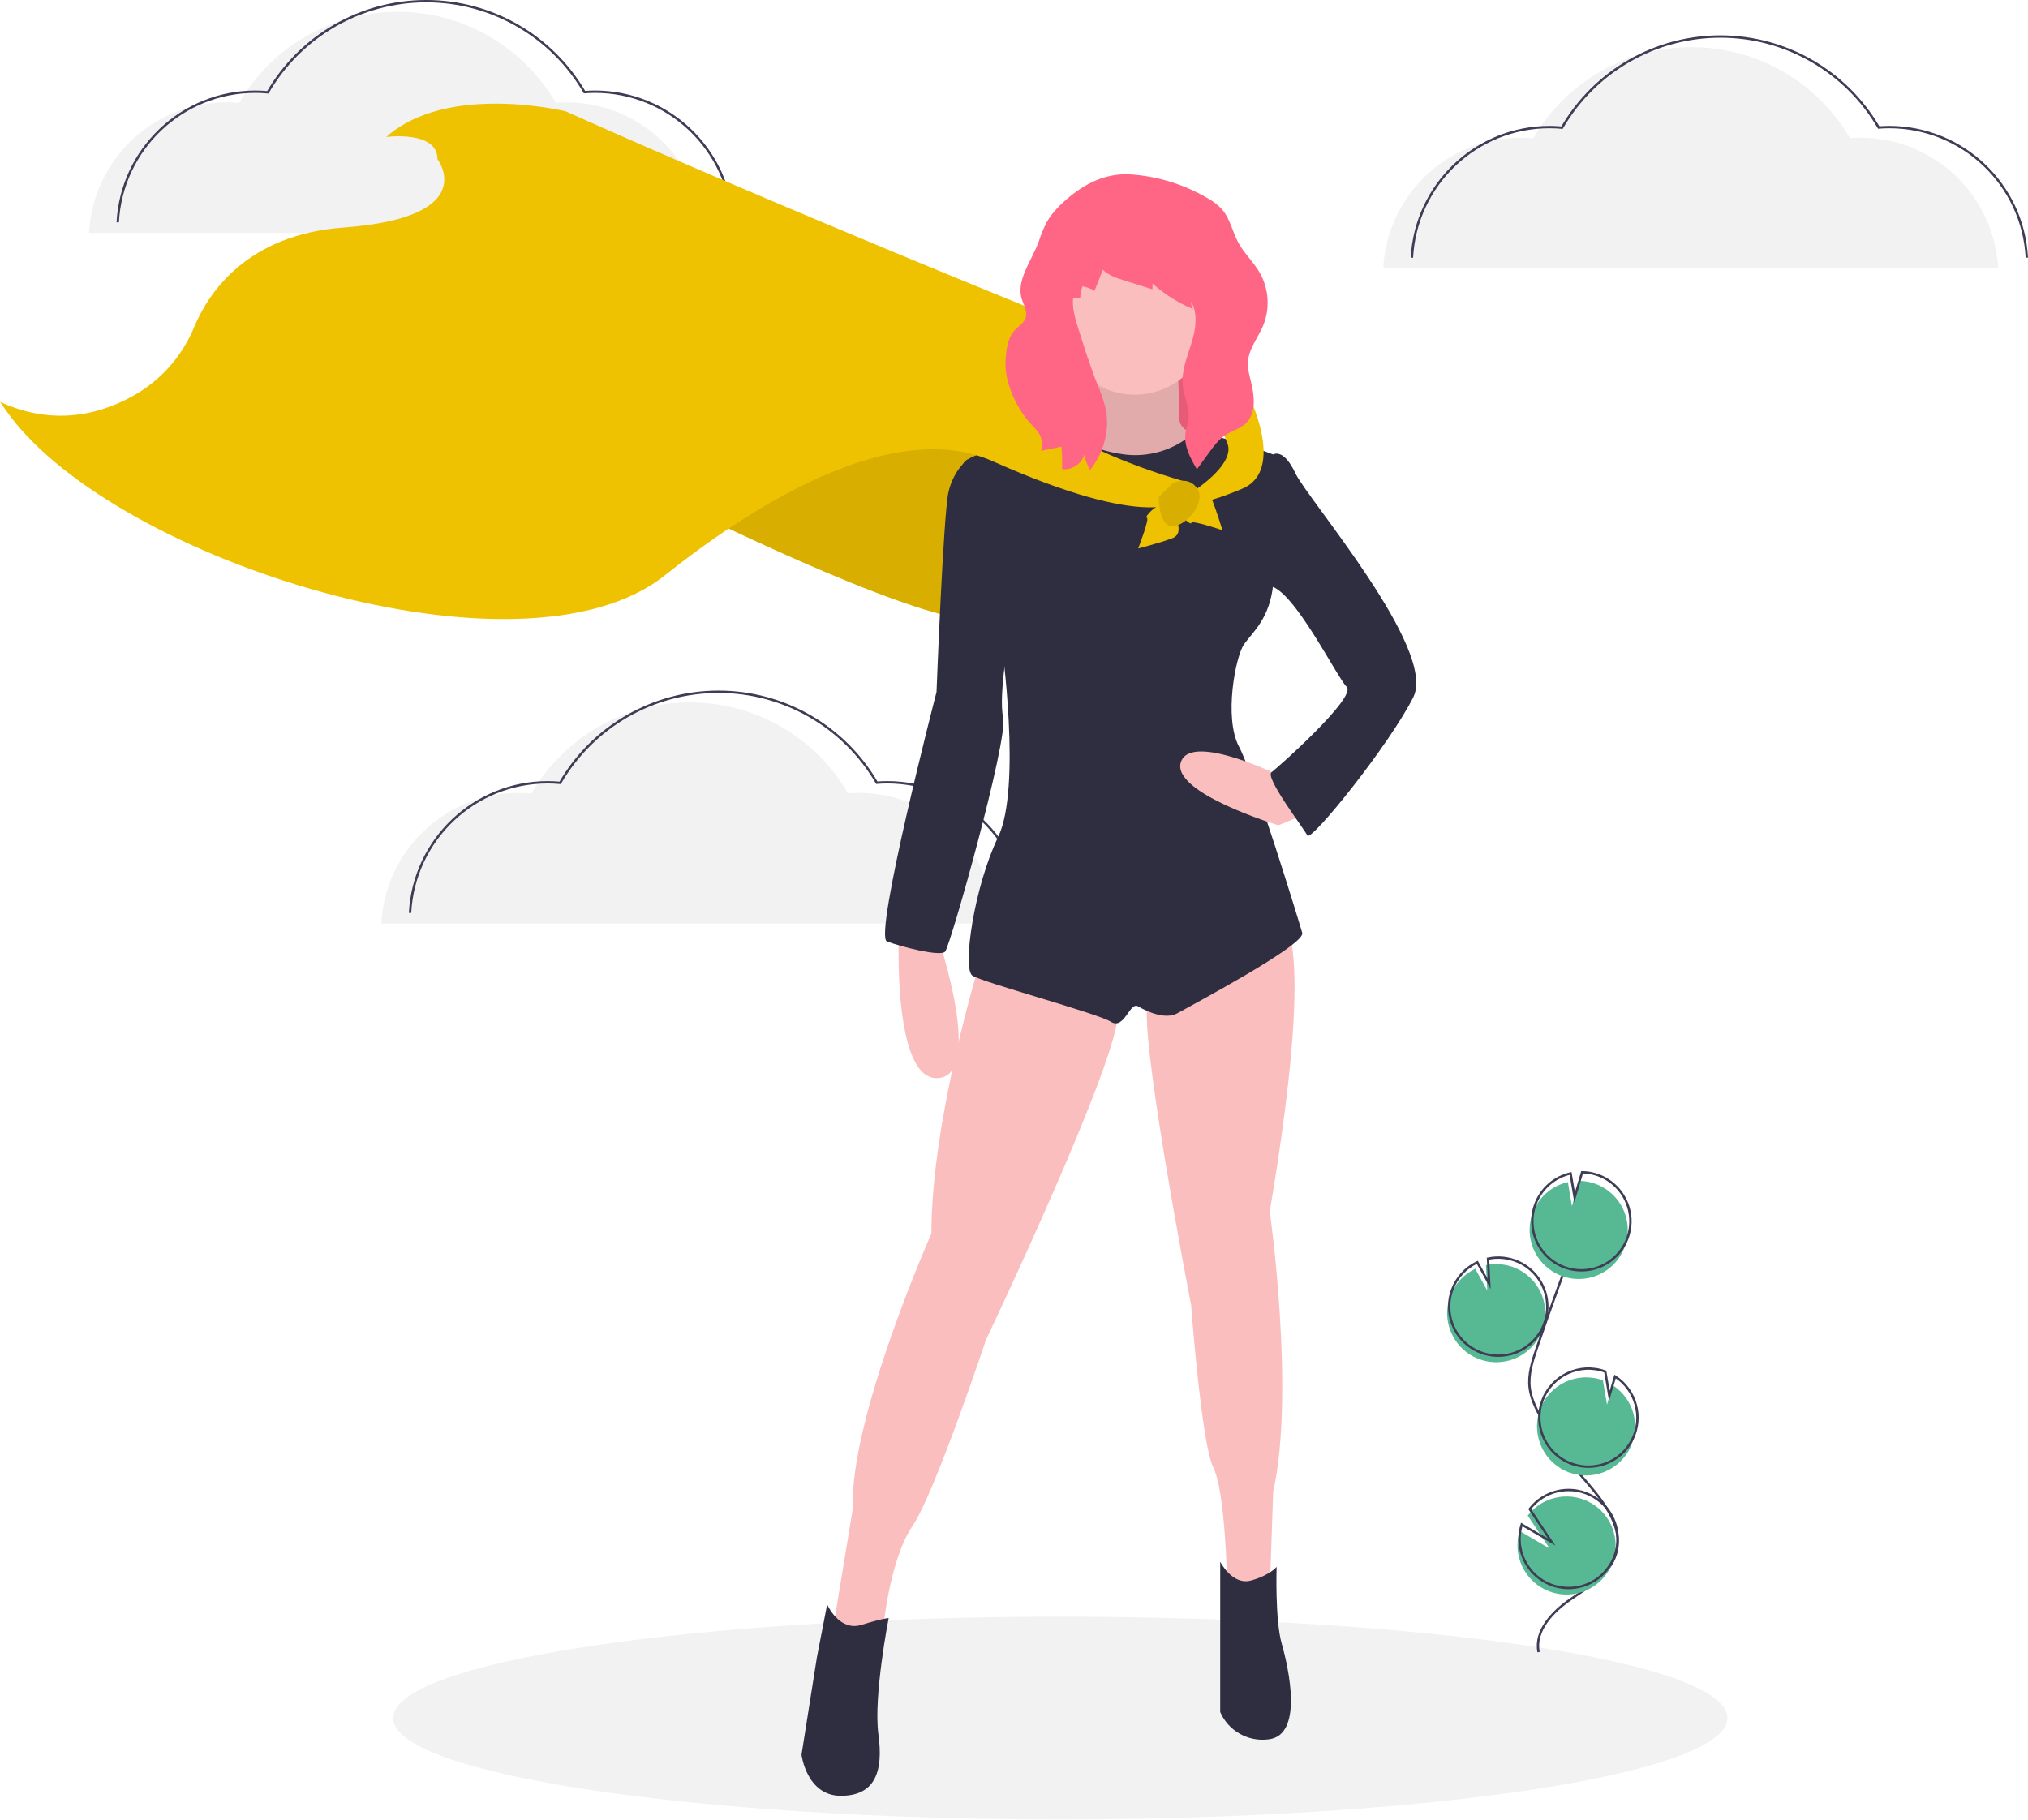
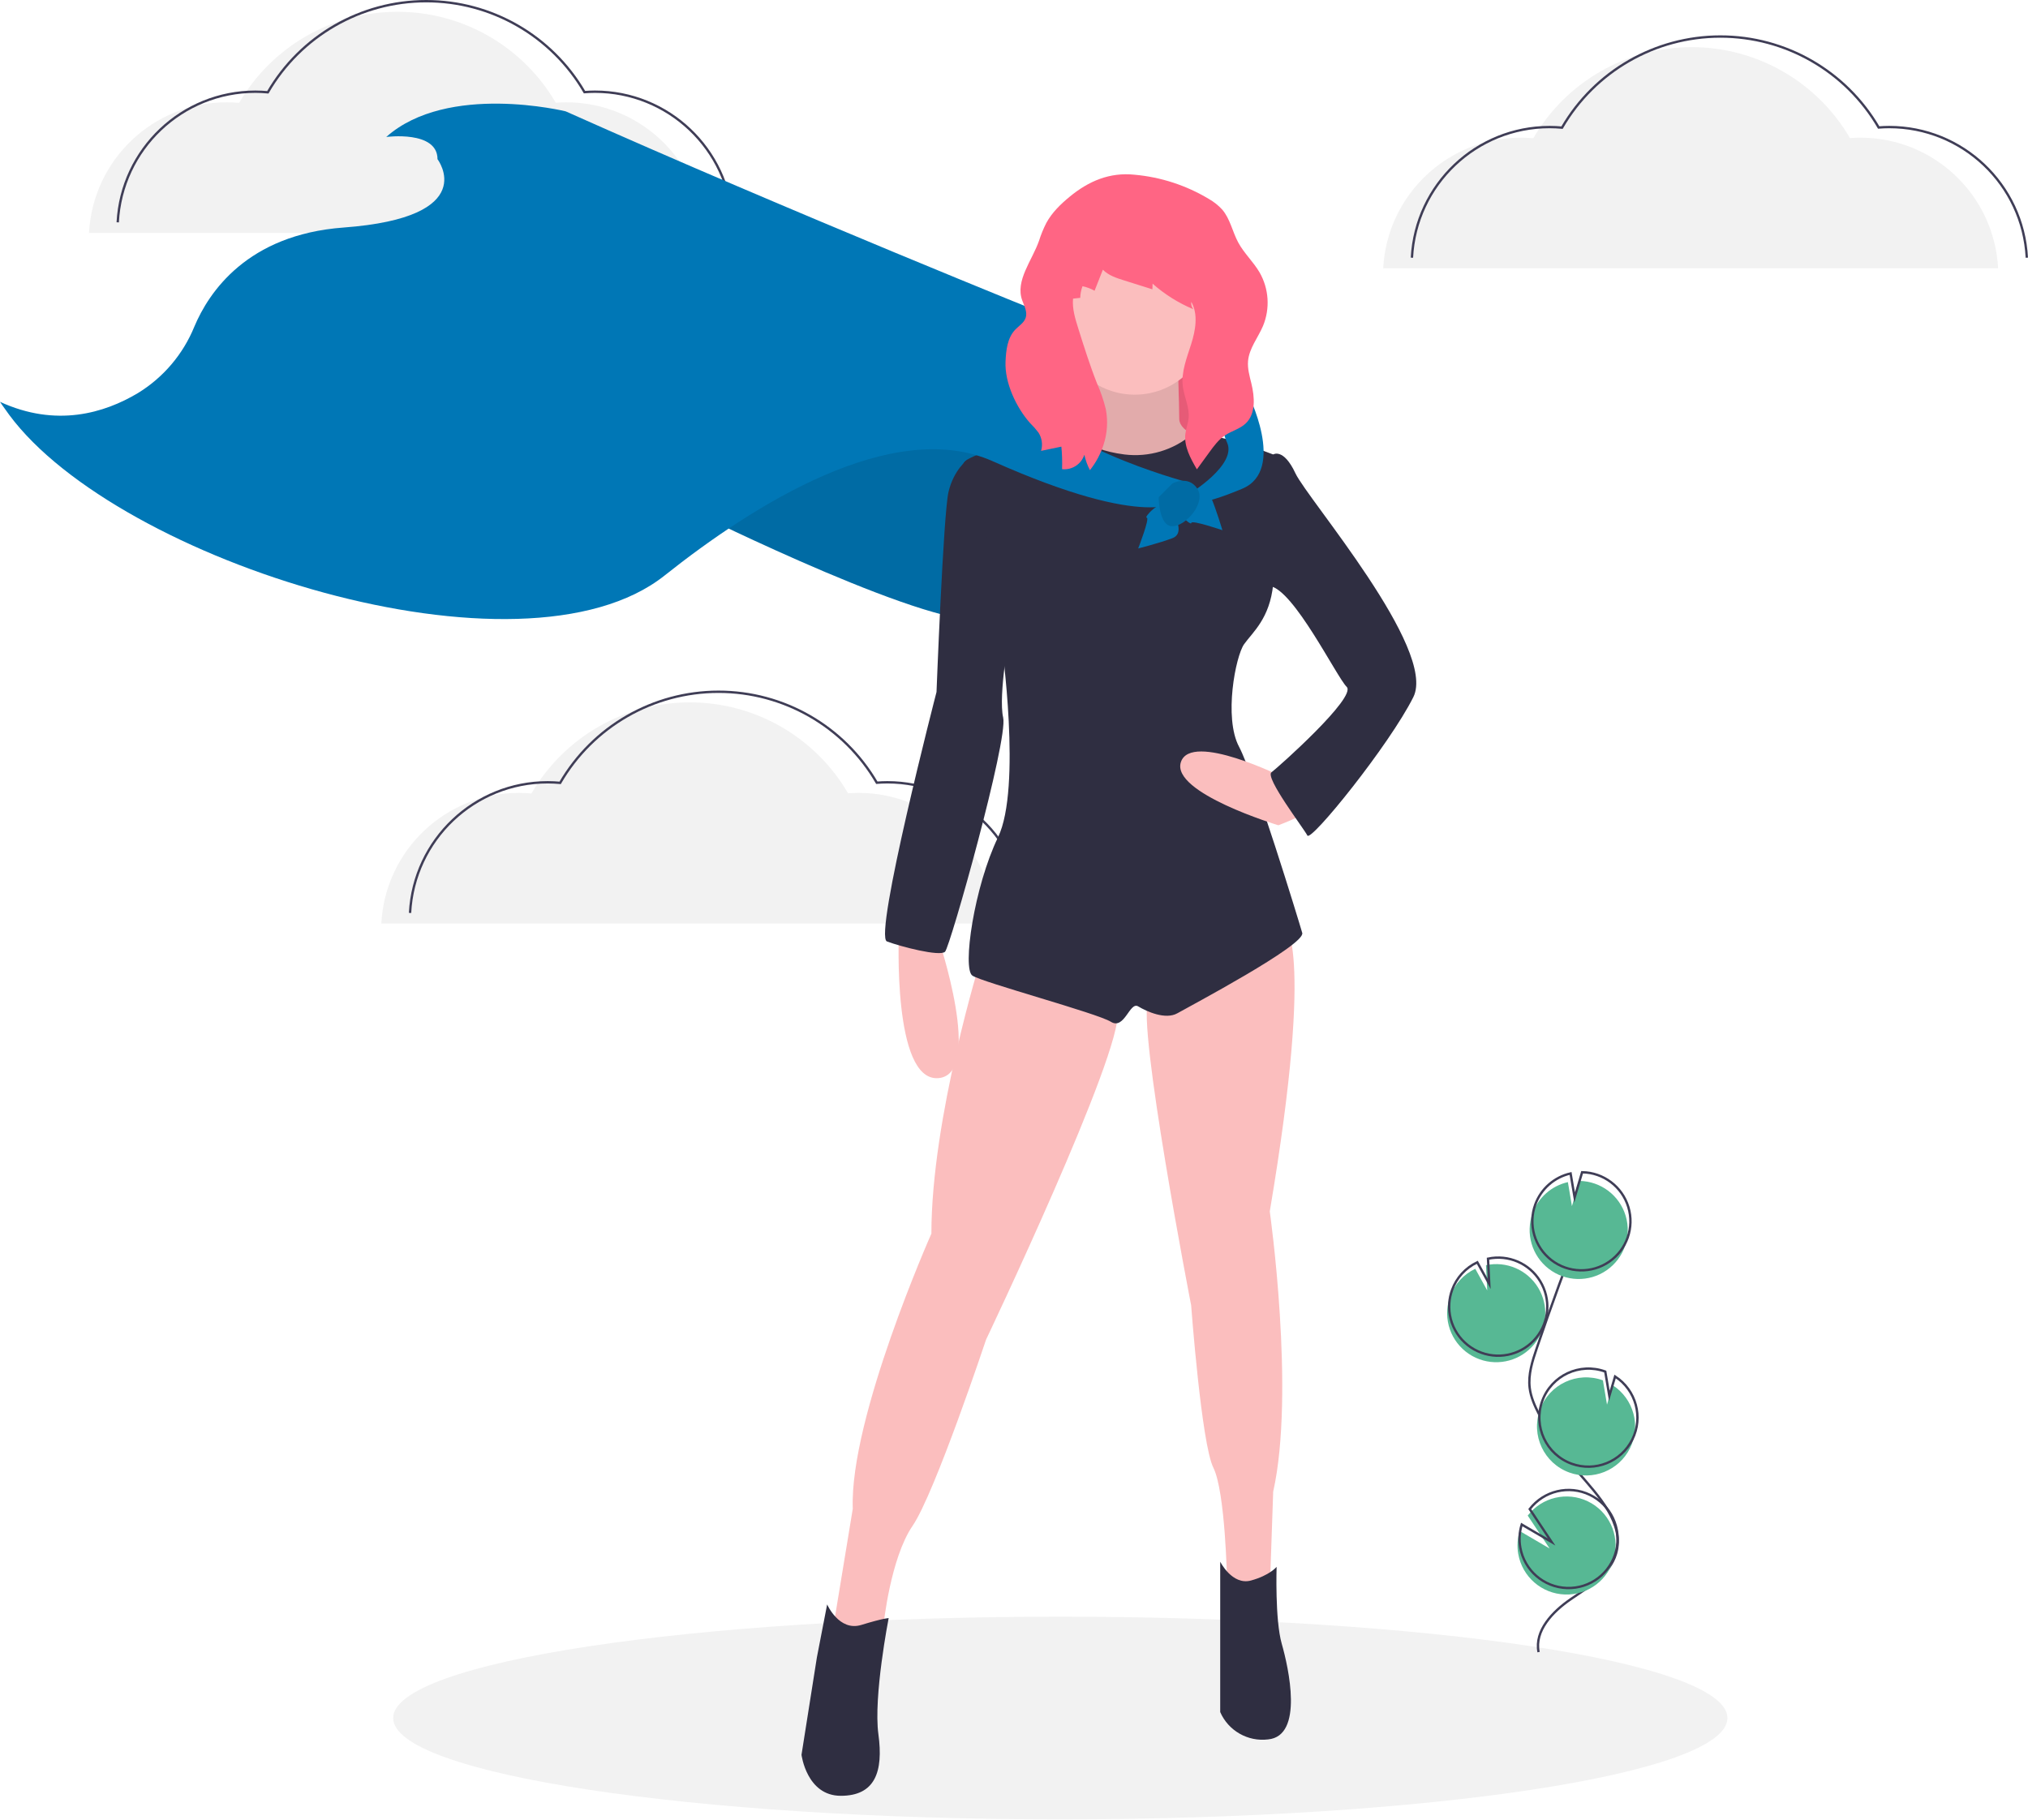
<svg xmlns="http://www.w3.org/2000/svg" data-name="Layer 1" width="860.282" height="771.924" viewBox="0 0 860.282 771.924">
  <ellipse cx="449.783" cy="728.924" rx="283" ry="43" fill="#f2f2f2" />
  <path d="M797.698,640.497a20.813,20.813,0,1,0,2.772-39.915l.521,10.712-5.068-9.18a20.734,20.734,0,0,0-10.684,11.723,20.409,20.409,0,0,0-1.197,5.63A20.809,20.809,0,0,0,797.698,640.497Z" transform="translate(-170.1086 -63.78786)" fill="#57b894" />
  <path d="M822.775,764.74c-1.789-9.11,5.963-17.187,13.621-22.437s16.605-10.408,19.218-19.317c3.755-12.804-7.43-24.53-16.136-34.642a125.3,125.3,0,0,1-16.524-24.557c-1.811-3.533-3.476-7.225-3.952-11.166-.686-5.675,1.137-11.323,2.974-16.737q9.179-27.052,19.628-53.65" transform="translate(-170.1086 -63.78786)" fill="none" stroke="#3f3d56" stroke-miterlimit="10" />
  <path d="M798.555,637.739a20.813,20.813,0,1,0,2.772-39.915l.521,10.712-5.068-9.18a20.734,20.734,0,0,0-10.684,11.723,20.409,20.409,0,0,0-1.197,5.63A20.809,20.809,0,0,0,798.555,637.739Z" transform="translate(-170.1086 -63.78786)" fill="none" stroke="#3f3d56" stroke-miterlimit="10" />
  <path d="M820.231,578.536a20.788,20.788,0,0,1,14.98-13.198l1.714,10.184,3.177-10.696a20.81,20.81,0,1,1-19.871,13.71Z" transform="translate(-170.1086 -63.78786)" fill="#57b894" />
  <path d="M821.374,574.858a20.788,20.788,0,0,1,14.98-13.198l1.714,10.184,3.177-10.696a20.81,20.81,0,1,1-19.871,13.71Z" transform="translate(-170.1086 -63.78786)" fill="none" stroke="#3f3d56" stroke-miterlimit="10" />
  <path d="M835.825,688.552a20.81,20.81,0,0,0,18.419-37.023l-2.441,8.219-1.731-10.304a.363.363,0,0,0-.053-.02,20.811,20.811,0,1,0-14.194,39.127Z" transform="translate(-170.1086 -63.78786)" fill="#57b894" />
  <path d="M836.815,684.827a20.81,20.81,0,0,0,18.419-37.023l-2.441,8.219-1.731-10.304a.363.363,0,0,0-.053-.02A20.811,20.811,0,1,0,836.815,684.827Z" transform="translate(-170.1086 -63.78786)" fill="none" stroke="#3f3d56" stroke-miterlimit="10" />
  <path d="M814.158,723.114A20.801,20.801,0,1,0,818.168,706.817l9.273,13.957-12.67-7.408A20.616,20.616,0,0,0,814.158,723.114Z" transform="translate(-170.1086 -63.78786)" fill="#57b894" />
  <path d="M815.015,720.356a20.801,20.801,0,1,0,4.011-16.297l9.273,13.957-12.67-7.408A20.616,20.616,0,0,0,815.015,720.356Z" transform="translate(-170.1086 -63.78786)" fill="none" stroke="#3f3d56" stroke-miterlimit="10" />
  <path d="M756.867,177.626a58.487,58.487,0,0,1,58.406-55.43c1.778,0,3.533.093,5.27.248a77.707,77.707,0,0,1,134.327-.064c1.466-.11,2.941-.184,4.435-.184a58.487,58.487,0,0,1,58.406,55.43" transform="translate(-170.1086 -63.78786)" fill="#f2f2f2" />
  <path d="M769.048,173.126a58.487,58.487,0,0,1,58.406-55.43c1.778,0,3.533.093,5.27.248a77.707,77.707,0,0,1,134.327-.064c1.466-.11,2.941-.184,4.435-.184a58.487,58.487,0,0,1,58.406,55.43" transform="translate(-170.1086 -63.78786)" fill="none" stroke="#3f3d56" stroke-miterlimit="10" />
  <path d="M331.867,455.626a58.487,58.487,0,0,1,58.406-55.43c1.778,0,3.533.093,5.27.248a77.707,77.707,0,0,1,134.327-.064c1.466-.11,2.941-.184,4.435-.184a58.487,58.487,0,0,1,58.406,55.43" transform="translate(-170.1086 -63.78786)" fill="#f2f2f2" />
  <path d="M344.048,451.126a58.487,58.487,0,0,1,58.406-55.43c1.778,0,3.533.093,5.27.248a77.707,77.707,0,0,1,134.327-.064c1.466-.11,2.941-.184,4.435-.184a58.487,58.487,0,0,1,58.406,55.43" transform="translate(-170.1086 -63.78786)" fill="none" stroke="#3f3d56" stroke-miterlimit="10" />
  <path d="M207.867,162.626a58.487,58.487,0,0,1,58.406-55.43c1.778,0,3.533.093,5.27.248a77.707,77.707,0,0,1,134.327-.064c1.466-.11,2.941-.184,4.435-.184a58.487,58.487,0,0,1,58.406,55.43" transform="translate(-170.1086 -63.78786)" fill="#f2f2f2" />
  <path d="M220.048,158.126a58.487,58.487,0,0,1,58.406-55.43c1.778,0,3.533.093,5.27.248a77.707,77.707,0,0,1,134.327-.064c1.466-.11,2.941-.184,4.435-.184a58.487,58.487,0,0,1,58.406,55.43" transform="translate(-170.1086 -63.78786)" fill="none" stroke="#3f3d56" stroke-miterlimit="10" />
-   <path d="M465.161,281.261s105.12,52.198,123.969,44.948,25.374-71.772,25.374-71.772l-77.571-14.499Z" transform="translate(-170.1086 -63.78786)" fill="#efc201" />
+   <path d="M465.161,281.261s105.12,52.198,123.969,44.948,25.374-71.772,25.374-71.772l-77.571-14.499Z" transform="translate(-170.1086 -63.78786)" fill="#0077b6" />
  <path d="M465.161,281.261s105.12,52.198,123.969,44.948,25.374-71.772,25.374-71.772l-77.571-14.499Z" transform="translate(-170.1086 -63.78786)" opacity="0.1" />
  <rect x="444.033" y="139.539" width="68.872" height="60.172" fill="#ff6584" />
  <rect x="444.033" y="139.539" width="68.872" height="60.172" opacity="0.1" />
  <path d="M551.432,459.602s-2.9,63.072,16.674,61.622,0-59.447,0-59.447Z" transform="translate(-170.1086 -63.78786)" fill="#fbbebe" />
  <path d="M631.903,212.389s4.35,27.549-3.625,31.174-13.049,6.525-13.049,6.525L633.353,262.412l33.348,2.175,8.7-6.525,7.975-7.25s-13.049-2.9-13.049-9.425-.725-26.099-.725-26.099Z" transform="translate(-170.1086 -63.78786)" fill="#fbbebe" />
  <path d="M631.903,212.389s4.35,27.549-3.625,31.174-13.049,6.525-13.049,6.525L633.353,262.412l33.348,2.175,8.7-6.525,7.975-7.25s-13.049-2.9-13.049-9.425-.725-26.099-.725-26.099Z" transform="translate(-170.1086 -63.78786)" opacity="0.1" />
  <path d="M586.23,470.477s-21.024,67.422-21.024,116.719c0,0-34.798,78.296-33.348,116.719l-8.7,52.922,12.324,4.35,9.425-7.975s2.9-28.274,12.324-42.048,31.174-79.021,31.174-79.021,57.997-121.794,55.822-139.193S586.23,470.477,586.23,470.477Z" transform="translate(-170.1086 -63.78786)" fill="#fbbebe" />
  <path d="M714.549,455.253s13.774,6.525-5.8,122.519c0,0,10.874,76.846,1.45,118.894l-1.45,42.048H693.525l-2.9-4.35s-.725-37.698-5.8-47.848-9.425-68.872-9.425-68.872-23.199-119.619-18.124-129.769S714.549,455.253,714.549,455.253Z" transform="translate(-170.1086 -63.78786)" fill="#fbbebe" />
  <path d="M520.983,744.514s5.075,11.599,14.499,8.7,11.599-2.9,11.599-2.9-6.525,33.348-4.35,49.298-1.45,26.099-15.949,26.099-16.674-17.399-16.674-17.399l6.525-41.323Z" transform="translate(-170.1086 -63.78786)" fill="#2f2e41" />
  <path d="M687.725,726.39s5.075,10.15,13.049,7.975,10.874-5.8,10.874-5.8-.725,22.474,2.175,32.623,9.425,39.148-5.8,40.598a19.573,19.573,0,0,1-20.299-11.599v-63.797Z" transform="translate(-170.1086 -63.78786)" fill="#2f2e41" />
  <circle cx="481.369" cy="135.552" r="31.898" fill="#fbbebe" />
  <path d="M710.199,256.612s-25.267-9.921-34.383-8.586a37.259,37.259,0,0,1-28.689,8.586c-17.399-2.175-24.203-10.525-24.203-10.525s-46.844,10.525-43.944,14.875,15.949,75.396,15.949,75.396,8.7,61.622-1.45,82.646-15.224,55.822-10.874,58.722,52.922,15.949,58.722,19.574,7.975-8.7,11.599-6.525,11.599,5.8,16.674,2.9,54.372-28.999,52.922-34.073-20.299-66.697-26.824-79.021-1.45-38.423,2.175-43.498,10.874-10.874,12.324-25.374S710.199,256.612,710.199,256.612Z" transform="translate(-170.1086 -63.78786)" fill="#2f2e41" />
  <path d="M580.578,258.721s-5.948,4.415-8.122,13.84-5.075,84.821-5.075,84.821-26.824,103.67-21.024,105.845,22.474,6.525,24.649,4.35,26.824-89.896,24.649-99.32,2.9-36.973,2.9-36.973Z" transform="translate(-170.1086 -63.78786)" fill="#2f2e41" />
  <path d="M714.549,393.631s-39.148-19.574-43.498-6.525,41.323,26.824,41.323,26.824,15.949-5.8,15.949-9.425S714.549,393.631,714.549,393.631Z" transform="translate(-170.1086 -63.78786)" fill="#fbbebe" />
  <path d="M702.225,259.512l7.975-2.9s4.35-2.9,9.425,7.975,60.172,74.671,50.023,94.971-43.498,61.622-44.948,58.722-18.124-24.649-15.224-26.824,36.248-31.898,31.898-36.248-22.474-41.323-32.623-42.773S702.225,259.512,702.225,259.512Z" transform="translate(-170.1086 -63.78786)" fill="#2f2e41" />
-   <path d="M616.316,198.252s-110.549-44.45-206.244-87.223c0,0-50.023-12.324-76.121,10.874,0,0,21.749-2.9,21.749,9.425,0,0,18.849,24.649-39.873,28.999-40.896,3.029-57.178,27.507-63.296,42.09A59.245,59.245,0,0,1,228.573,230.587c-14.135,8.448-34.62,14.663-58.465,3.687,0,0,1.356,2.084,3.927,5.556,46.038,62.172,217.481,116.281,278.022,68.118,37.415-29.765,96.728-67.385,139.247-48.436,66.697,29.724,79.021,16.674,79.021,16.674l2.9-7.975s-64.522-17.399-65.972-39.873S616.316,198.252,616.316,198.252Z" transform="translate(-170.1086 -63.78786)" fill="#efc201" />
-   <path d="M680.838,204.052s15.587,6.162,18.487,26.461c0,0,16.674,32.623-2.175,40.598s-22.474,5.8-22.474,5.8v-3.625s20.299-12.324,15.949-21.749S680.838,204.052,680.838,204.052Z" transform="translate(-170.1086 -63.78786)" fill="#efc201" />
-   <path d="M652.927,296.485s5.075-13.049,3.625-13.049,5.898-8.026,8.749-5.1,7.925,11.625,2.126,13.8S652.927,296.485,652.927,296.485Z" transform="translate(-170.1086 -63.78786)" fill="#efc201" />
-   <path d="M688.656,288.74s-13.252-4.519-13.191-3.07-8.268-5.554-5.466-8.525,11.28-8.41,13.698-2.707S688.656,288.74,688.656,288.74Z" transform="translate(-170.1086 -63.78786)" fill="#efc201" />
-   <path d="M667.426,268.937s6.619-3.715,10.559,2.13-4.759,15.994-10.559,15.994-5.8-12.324-5.8-12.324Z" transform="translate(-170.1086 -63.78786)" fill="#efc201" />
+   <path d="M616.316,198.252s-110.549-44.45-206.244-87.223c0,0-50.023-12.324-76.121,10.874,0,0,21.749-2.9,21.749,9.425,0,0,18.849,24.649-39.873,28.999-40.896,3.029-57.178,27.507-63.296,42.09A59.245,59.245,0,0,1,228.573,230.587c-14.135,8.448-34.62,14.663-58.465,3.687,0,0,1.356,2.084,3.927,5.556,46.038,62.172,217.481,116.281,278.022,68.118,37.415-29.765,96.728-67.385,139.247-48.436,66.697,29.724,79.021,16.674,79.021,16.674l2.9-7.975s-64.522-17.399-65.972-39.873S616.316,198.252,616.316,198.252Z" transform="translate(-170.1086 -63.78786)" fill="#0077b6" />
+   <path d="M680.838,204.052s15.587,6.162,18.487,26.461c0,0,16.674,32.623-2.175,40.598s-22.474,5.8-22.474,5.8v-3.625s20.299-12.324,15.949-21.749S680.838,204.052,680.838,204.052Z" transform="translate(-170.1086 -63.78786)" fill="#0077b6" />
+   <path d="M652.927,296.485s5.075-13.049,3.625-13.049,5.898-8.026,8.749-5.1,7.925,11.625,2.126,13.8S652.927,296.485,652.927,296.485Z" transform="translate(-170.1086 -63.78786)" fill="#0077b6" />
+   <path d="M688.656,288.74s-13.252-4.519-13.191-3.07-8.268-5.554-5.466-8.525,11.28-8.41,13.698-2.707S688.656,288.74,688.656,288.74Z" transform="translate(-170.1086 -63.78786)" fill="#0077b6" />
+   <path d="M667.426,268.937s6.619-3.715,10.559,2.13-4.759,15.994-10.559,15.994-5.8-12.324-5.8-12.324Z" transform="translate(-170.1086 -63.78786)" fill="#0077b6" />
  <path d="M667.426,268.937s6.619-3.715,10.559,2.13-4.759,15.994-10.559,15.994-5.8-12.324-5.8-12.324Z" transform="translate(-170.1086 -63.78786)" opacity="0.1" />
  <path d="M623.821,147.286c-3.822,3.151-7.447,6.682-9.824,11.028a49.479,49.479,0,0,0-3.115,7.584c-2.932,8.437-10.219,16.982-7.135,25.365.88,2.392,2.252,4.914,1.463,7.337-.701,2.152-2.863,3.408-4.428,5.044-3.357,3.511-3.922,8.78-4.127,13.634-.376,8.889,4.512,19.364,10.418,26.019a36.356,36.356,0,0,1,3.554,4.024,9.432,9.432,0,0,1,1.113,7.759l8.603-1.796a71.363,71.363,0,0,1,.29,9.559,8.924,8.924,0,0,0,9.463-6.116,25.551,25.551,0,0,0,2.364,6.531,33.709,33.709,0,0,0,5.714-10.583,30.256,30.256,0,0,0,1.026-15.278,64.784,64.784,0,0,0-3.704-10.859c-3.04-7.683-5.522-15.572-8.002-23.454-1.288-4.093-2.591-8.32-2.201-12.593l3.057-.333a14.596,14.596,0,0,1,.965-4.934,18.101,18.101,0,0,1,5.113,1.924l3.524-8.942c2.326,2.412,5.664,3.504,8.86,4.51l12.148,3.825.074-2.404a62.353,62.353,0,0,0,17.287,10.844,3.933,3.933,0,0,1-.854-3.129c2.994,5.363,1.797,12.044-.051,17.902s-4.299,11.821-3.555,17.918c.556,4.56,2.892,8.921,2.459,13.494-.213,2.252-1.094,4.395-1.368,6.641-.653,5.356,2.163,10.455,4.881,15.116l5.285-7.259c1.934-2.657,3.928-5.371,6.667-7.187,2.812-1.864,6.296-2.701,8.747-5.019,4.374-4.139,3.819-11.191,2.396-17.042-.756-3.111-1.671-6.265-1.393-9.454.471-5.406,4.228-9.879,6.344-14.876a25.826,25.826,0,0,0-1.447-22.703c-2.625-4.503-6.592-8.13-9.066-12.718-2.463-4.567-3.402-10.001-6.777-13.943a23.522,23.522,0,0,0-5.681-4.526,74.057,74.057,0,0,0-31.506-10.279C640.835,136.812,631.919,140.61,623.821,147.286Z" transform="translate(-170.1086 -63.78786)" fill="#ff6584" />
</svg>
